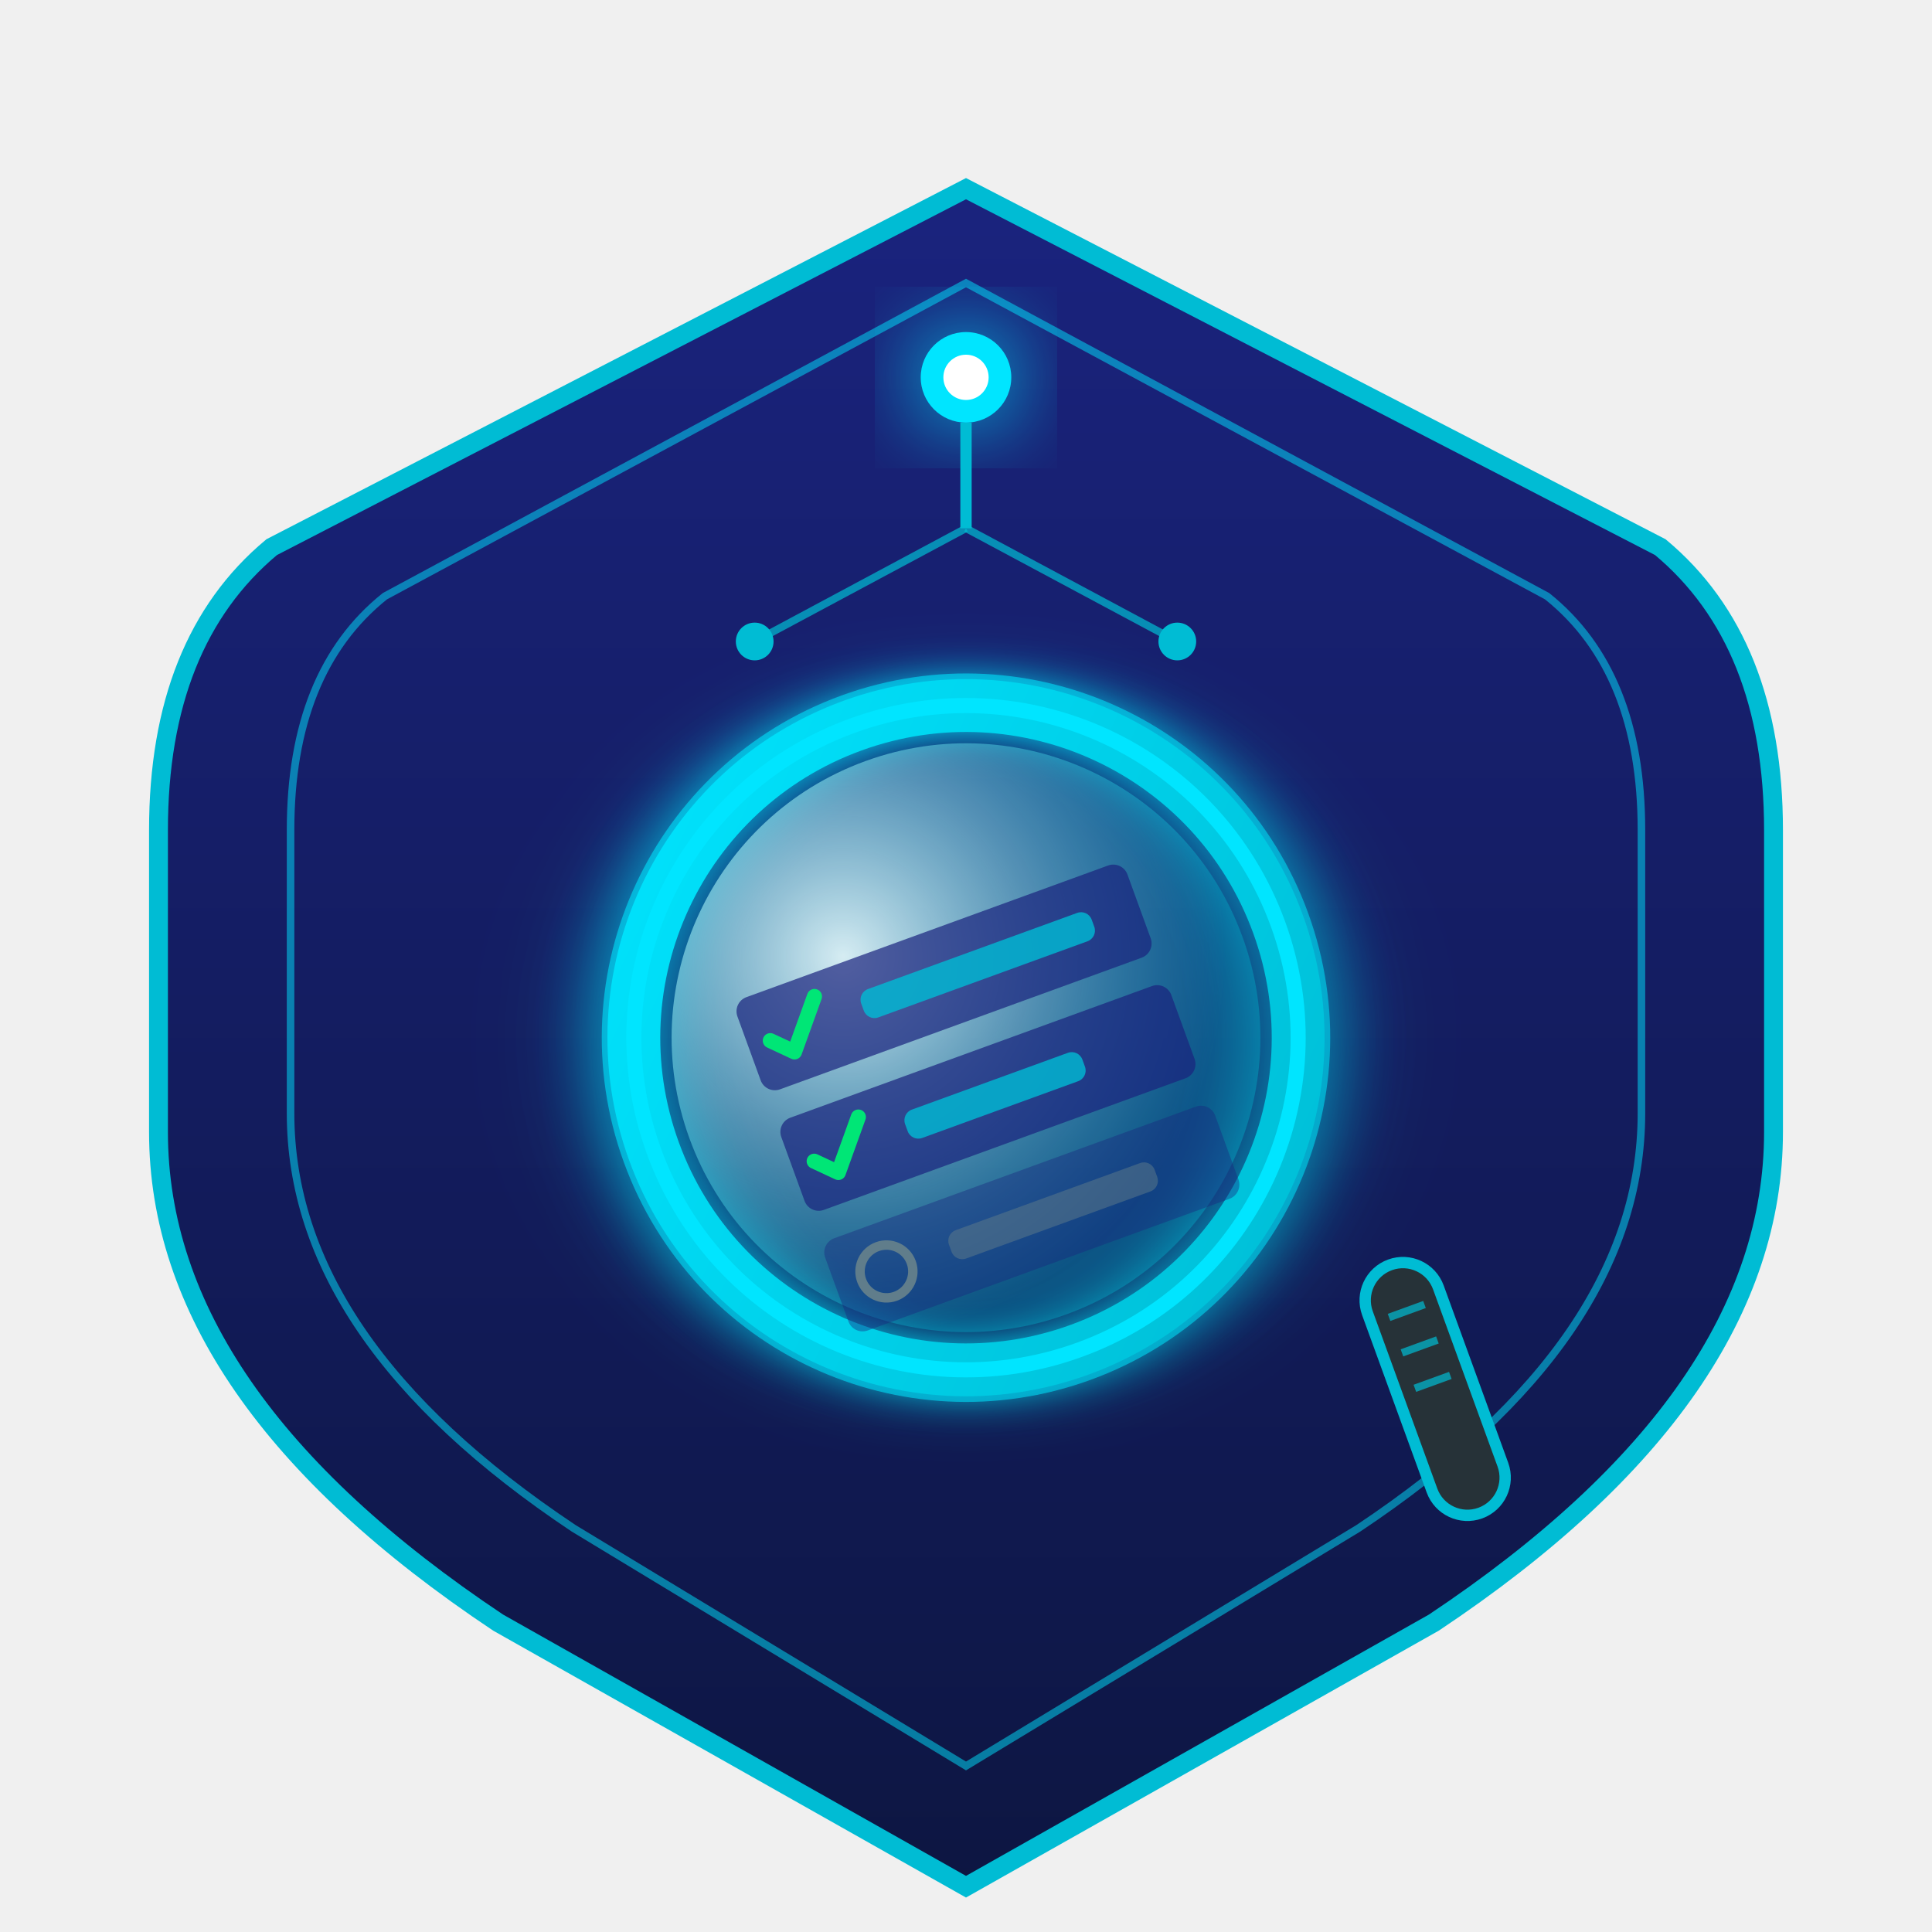
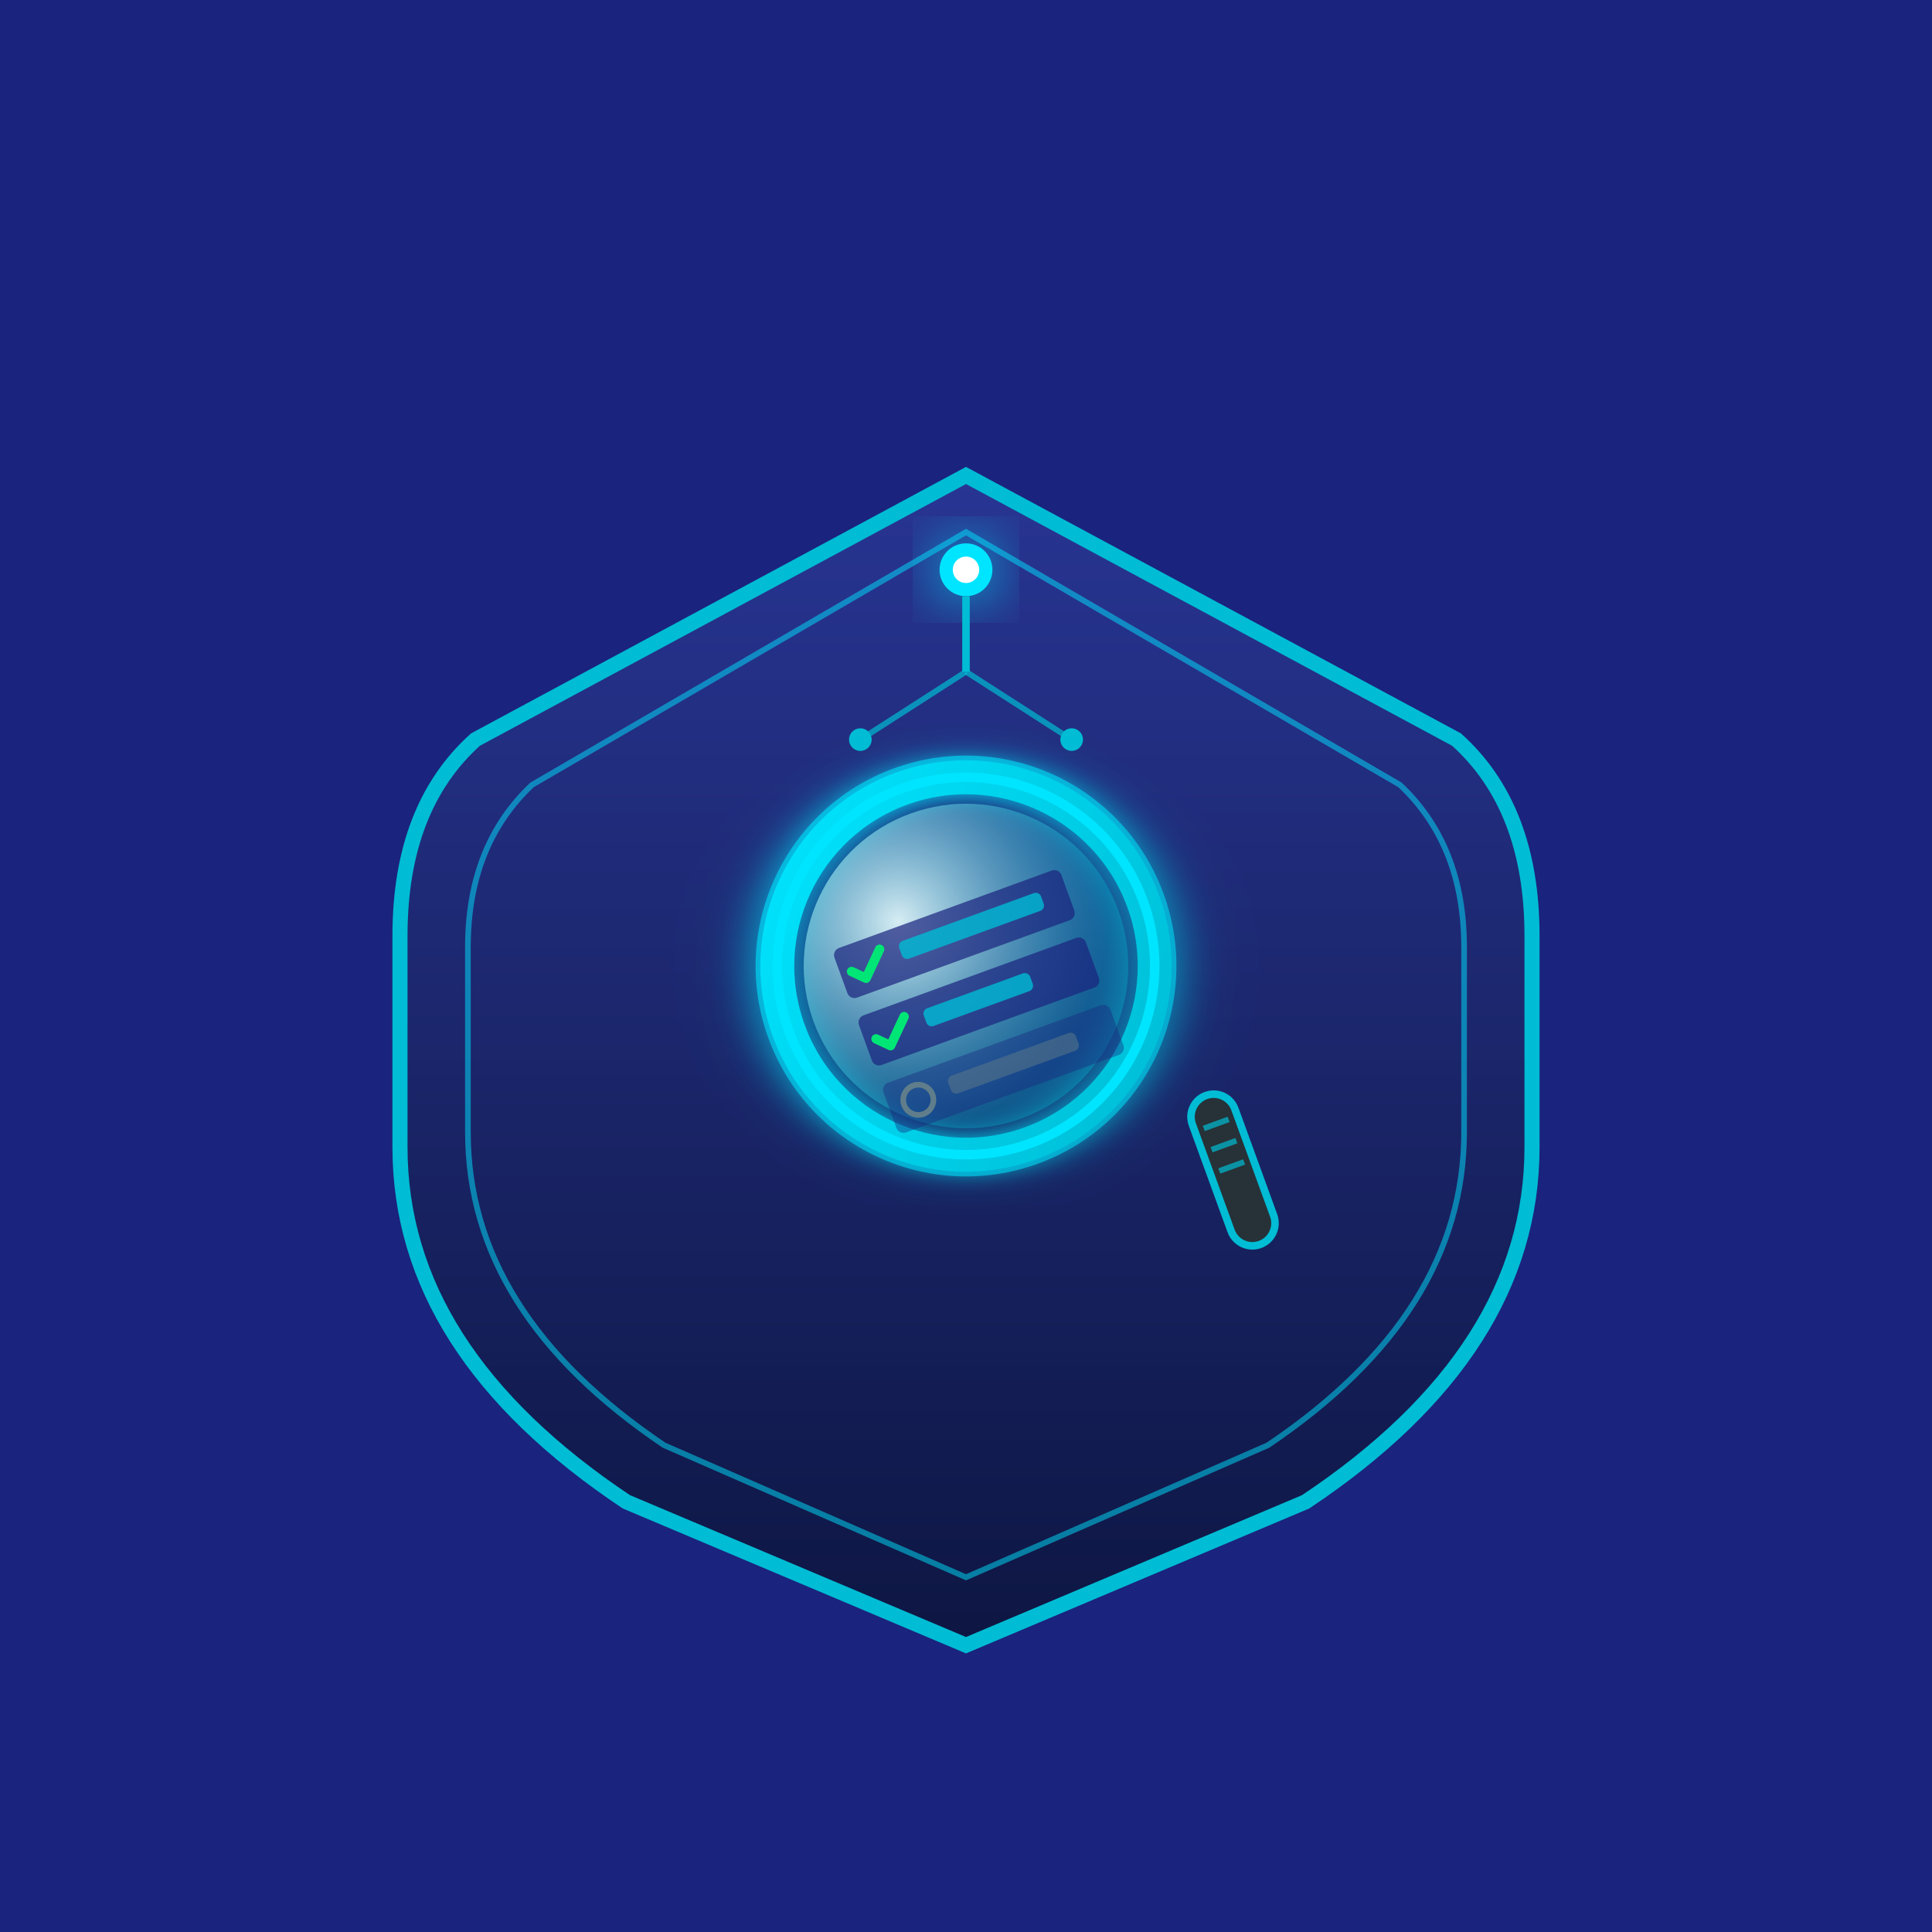
- <svg xmlns="http://www.w3.org/2000/svg" viewBox="0 0 512 512" width="512" height="512">
+ <svg xmlns="http://www.w3.org/2000/svg" viewBox="0 0 512 512">
  <defs>
    <linearGradient id="shieldGrad" x1="0%" y1="0%" x2="0%" y2="100%">
-       <stop offset="0%" style="stop-color:#1A237E" />
+       <stop offset="0%" style="stop-color:#283593" />
      <stop offset="100%" style="stop-color:#0D1642" />
    </linearGradient>
    <linearGradient id="cyanGrad" x1="0%" y1="0%" x2="100%" y2="100%">
      <stop offset="0%" style="stop-color:#00E5FF" />
      <stop offset="100%" style="stop-color:#00BCD4" />
    </linearGradient>
    <radialGradient id="glassGrad" cx="35%" cy="30%" r="65%">
      <stop offset="0%" style="stop-color:#E0F7FA;stop-opacity:0.95" />
      <stop offset="50%" style="stop-color:#80DEEA;stop-opacity:0.6" />
      <stop offset="100%" style="stop-color:#00BCD4;stop-opacity:0.35" />
    </radialGradient>
    <filter id="glow" x="-30%" y="-30%" width="160%" height="160%">
+       <feGaussianBlur stdDeviation="5" result="blur" />
+       <feMerge>
+         <feMergeNode in="blur" />
+         <feMergeNode in="SourceGraphic" />
+       </feMerge>
+     </filter>
+     <filter id="glowStrong" x="-50%" y="-50%" width="200%" height="200%">
      <feGaussianBlur stdDeviation="8" result="blur" />
      <feMerge>
        <feMergeNode in="blur" />
        <feMergeNode in="SourceGraphic" />
      </feMerge>
    </filter>
-     <filter id="glowStrong" x="-50%" y="-50%" width="200%" height="200%">
-       <feGaussianBlur stdDeviation="12" result="blur" />
-       <feMerge>
-         <feMergeNode in="blur" />
-         <feMergeNode in="SourceGraphic" />
-       </feMerge>
-     </filter>
  </defs>
-   <path d="M256 50 L440 145 Q470 170 470 220 L470 300 Q470 370 380 430 L256 500 L132 430 Q42 370 42 300 L42 220 Q42 170 72 145 Z" fill="url(#shieldGrad)" stroke="#00BCD4" stroke-width="5" />
-   <path d="M256 75 L410 158 Q435 178 435 220 L435 295 Q435 355 360 405 L256 468 L152 405 Q77 355 77 295 L77 220 Q77 178 102 158 Z" fill="none" stroke="#00E5FF" stroke-width="2" stroke-opacity="0.5" />
-   <g transform="translate(256, 275) rotate(-20)">
-     <circle cx="0" cy="0" r="95" fill="none" stroke="#00E5FF" stroke-width="3" filter="url(#glowStrong)" stroke-opacity="0.6" />
-     <circle cx="0" cy="0" r="88" fill="none" stroke="url(#cyanGrad)" stroke-width="14" filter="url(#glow)" />
-     <circle cx="0" cy="0" r="88" fill="none" stroke="#00E5FF" stroke-width="4" />
-     <circle cx="0" cy="0" r="78" fill="url(#glassGrad)" />
-     <g transform="translate(-55, -30)">
-       <rect width="110" height="26" rx="4" fill="#1A237E" fill-opacity="0.7" />
-       <polyline points="6,13 11,18 21,6" fill="none" stroke="#00E676" stroke-width="4" stroke-linecap="round" stroke-linejoin="round" />
-       <rect x="32" y="9" width="65" height="8" rx="3" fill="#00BCD4" fill-opacity="0.8" />
+   <rect width="512" height="512" fill="#1A237E" />
+   <g transform="translate(256, 256)">
+     <path d="M0 -130 L130 -60 Q150 -42 150 -8 L150 48 Q150 102 90 142 L0 180 L-90 142 Q-150 102 -150 48 L-150 -8 Q-150 -42 -130 -60 Z" fill="url(#shieldGrad)" stroke="#00BCD4" stroke-width="4" />
+     <path d="M0 -115 L115 -48 Q132 -32 132 -5 L132 44 Q132 92 80 127 L0 162 L-80 127 Q-132 92 -132 44 L-132 -5 Q-132 -32 -115 -48 Z" fill="none" stroke="#00E5FF" stroke-width="1.5" stroke-opacity="0.5" />
+     <g transform="rotate(-20)">
+       <circle cx="0" cy="0" r="55" fill="none" stroke="#00E5FF" stroke-width="1.5" filter="url(#glowStrong)" stroke-opacity="0.6" />
+       <circle cx="0" cy="0" r="50" fill="none" stroke="url(#cyanGrad)" stroke-width="9" filter="url(#glow)" />
+       <circle cx="0" cy="0" r="50" fill="none" stroke="#00E5FF" stroke-width="2.5" />
+       <circle cx="0" cy="0" r="43" fill="url(#glassGrad)" />
+       <g transform="translate(-32, -16)">
+         <rect width="64" height="14" rx="2" fill="#1A237E" fill-opacity="0.7" />
+         <polyline points="3,7 6,10 12,4" fill="none" stroke="#00E676" stroke-width="2.5" stroke-linecap="round" stroke-linejoin="round" />
+         <rect x="17" y="4" width="40" height="5" rx="1.5" fill="#00BCD4" fill-opacity="0.8" />
+       </g>
+       <g transform="translate(-32, 3)">
+         <rect width="64" height="14" rx="2" fill="#1A237E" fill-opacity="0.7" />
+         <polyline points="3,7 6,10 12,4" fill="none" stroke="#00E676" stroke-width="2.5" stroke-linecap="round" stroke-linejoin="round" />
+         <rect x="17" y="4" width="30" height="5" rx="1.5" fill="#00BCD4" fill-opacity="0.8" />
+       </g>
+       <g transform="translate(-32, 22)">
+         <rect width="64" height="14" rx="2" fill="#1A237E" fill-opacity="0.4" />
+         <circle cx="8" cy="7" r="4" fill="none" stroke="#607D8B" stroke-width="1.5" />
+         <rect x="17" y="4" width="36" height="5" rx="1.5" fill="#607D8B" fill-opacity="0.5" />
+       </g>
    </g>
-     <g transform="translate(-55, 4)">
-       <rect width="110" height="26" rx="4" fill="#1A237E" fill-opacity="0.7" />
-       <polyline points="6,13 11,18 21,6" fill="none" stroke="#00E676" stroke-width="4" stroke-linecap="round" stroke-linejoin="round" />
-       <rect x="32" y="9" width="50" height="8" rx="3" fill="#00BCD4" fill-opacity="0.8" />
+     <g transform="rotate(-20)">
+       <rect x="42" y="54" width="12" height="42" rx="6" fill="#263238" stroke="#00BCD4" stroke-width="2" />
+       <line x1="44.5" y1="62" x2="51.5" y2="62" stroke="#00BCD4" stroke-width="1.5" stroke-opacity="0.7" />
+       <line x1="44.5" y1="68" x2="51.5" y2="68" stroke="#00BCD4" stroke-width="1.5" stroke-opacity="0.7" />
+       <line x1="44.5" y1="74" x2="51.5" y2="74" stroke="#00BCD4" stroke-width="1.5" stroke-opacity="0.7" />
    </g>
-     <g transform="translate(-55, 38)">
-       <rect width="110" height="26" rx="4" fill="#1A237E" fill-opacity="0.4" />
-       <circle cx="14" cy="13" r="7" fill="none" stroke="#607D8B" stroke-width="2.5" />
-       <rect x="32" y="9" width="58" height="8" rx="3" fill="#607D8B" fill-opacity="0.5" />
-     </g>
+     <circle cx="0" cy="-105" r="7" fill="#00E5FF" filter="url(#glowStrong)" />
+     <circle cx="0" cy="-105" r="3.5" fill="#FFFFFF" />
+     <line x1="0" y1="-98" x2="0" y2="-78" stroke="#00BCD4" stroke-width="2" />
+     <line x1="0" y1="-78" x2="-28" y2="-60" stroke="#00BCD4" stroke-width="1.5" stroke-opacity="0.7" />
+     <line x1="0" y1="-78" x2="28" y2="-60" stroke="#00BCD4" stroke-width="1.5" stroke-opacity="0.7" />
+     <circle cx="-28" cy="-60" r="3" fill="#00BCD4" />
+     <circle cx="28" cy="-60" r="3" fill="#00BCD4" />
  </g>
-   <g transform="translate(256, 275) rotate(-20)">
-     <rect x="75" y="95" width="20" height="70" rx="10" fill="#263238" stroke="#00BCD4" stroke-width="3" />
-     <line x1="80" y1="108" x2="90" y2="108" stroke="#00BCD4" stroke-width="2" stroke-opacity="0.7" />
-     <line x1="80" y1="118" x2="90" y2="118" stroke="#00BCD4" stroke-width="2" stroke-opacity="0.7" />
-     <line x1="80" y1="128" x2="90" y2="128" stroke="#00BCD4" stroke-width="2" stroke-opacity="0.7" />
-   </g>
-   <circle cx="256" cy="100" r="12" fill="#00E5FF" filter="url(#glowStrong)" />
-   <circle cx="256" cy="100" r="6" fill="#FFFFFF" />
-   <line x1="256" y1="112" x2="256" y2="140" stroke="#00BCD4" stroke-width="3" />
-   <line x1="256" y1="140" x2="200" y2="170" stroke="#00BCD4" stroke-width="2" stroke-opacity="0.7" />
-   <line x1="256" y1="140" x2="312" y2="170" stroke="#00BCD4" stroke-width="2" stroke-opacity="0.7" />
-   <circle cx="200" cy="170" r="5" fill="#00BCD4" />
-   <circle cx="312" cy="170" r="5" fill="#00BCD4" />
</svg>
